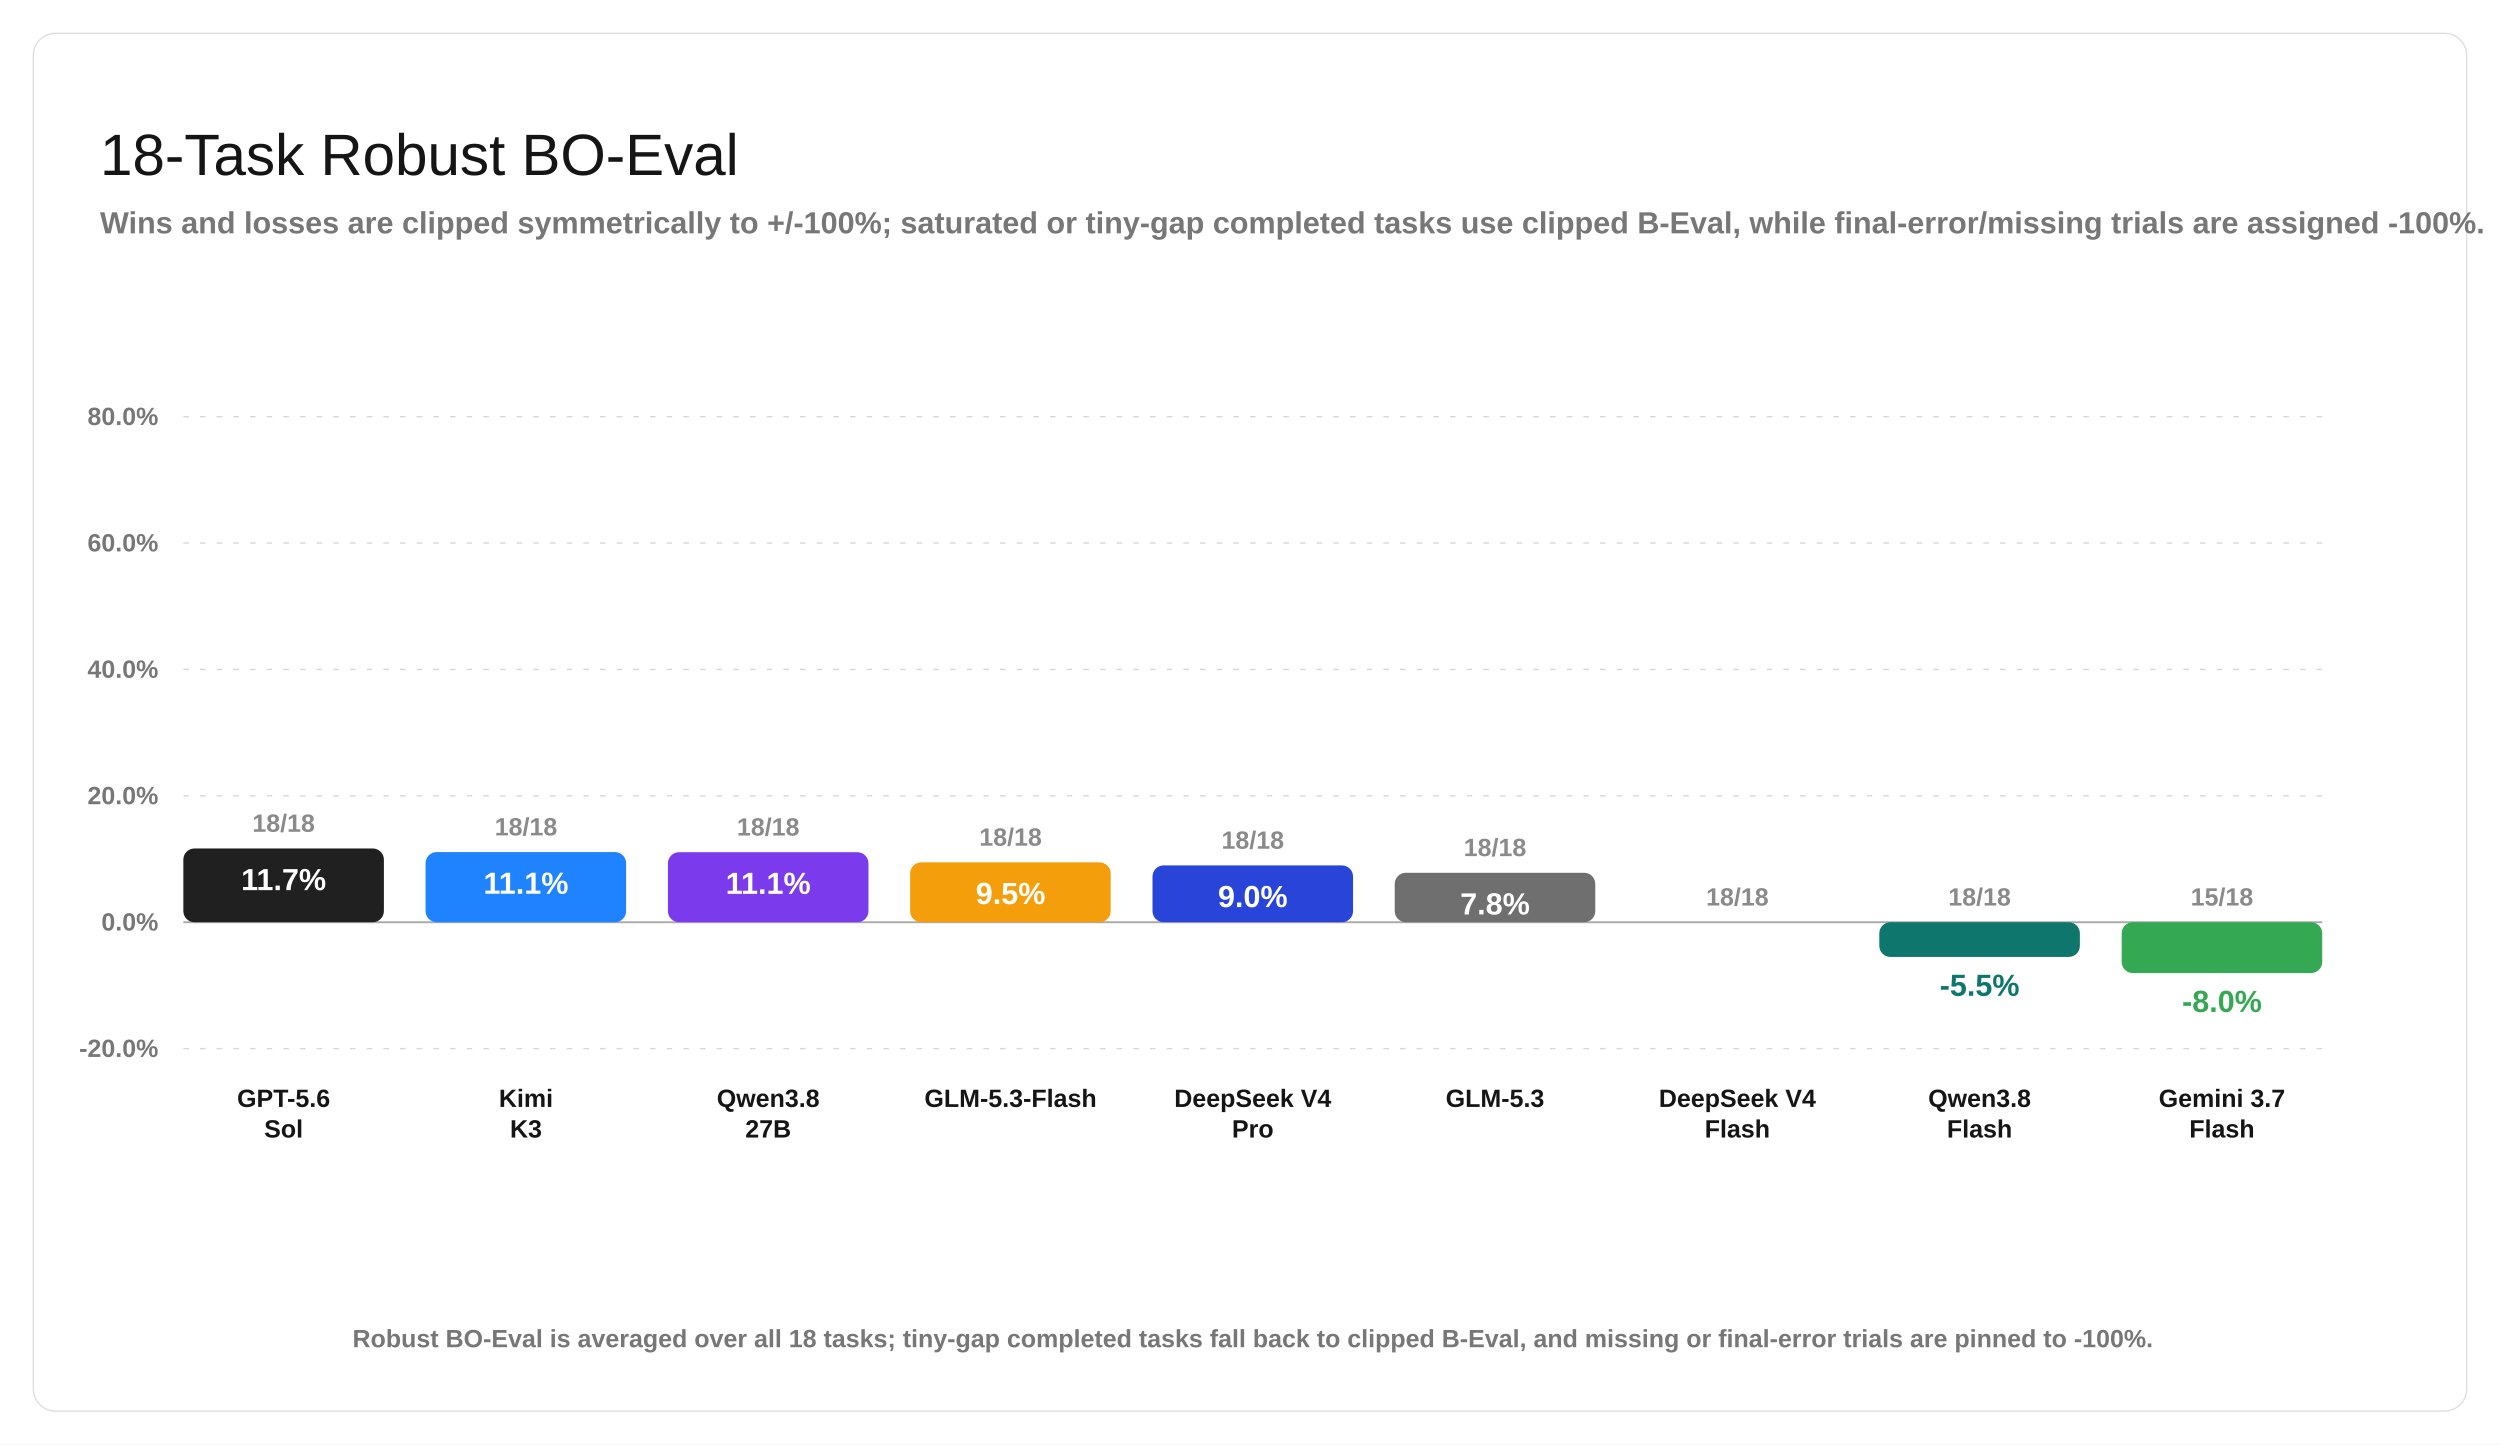
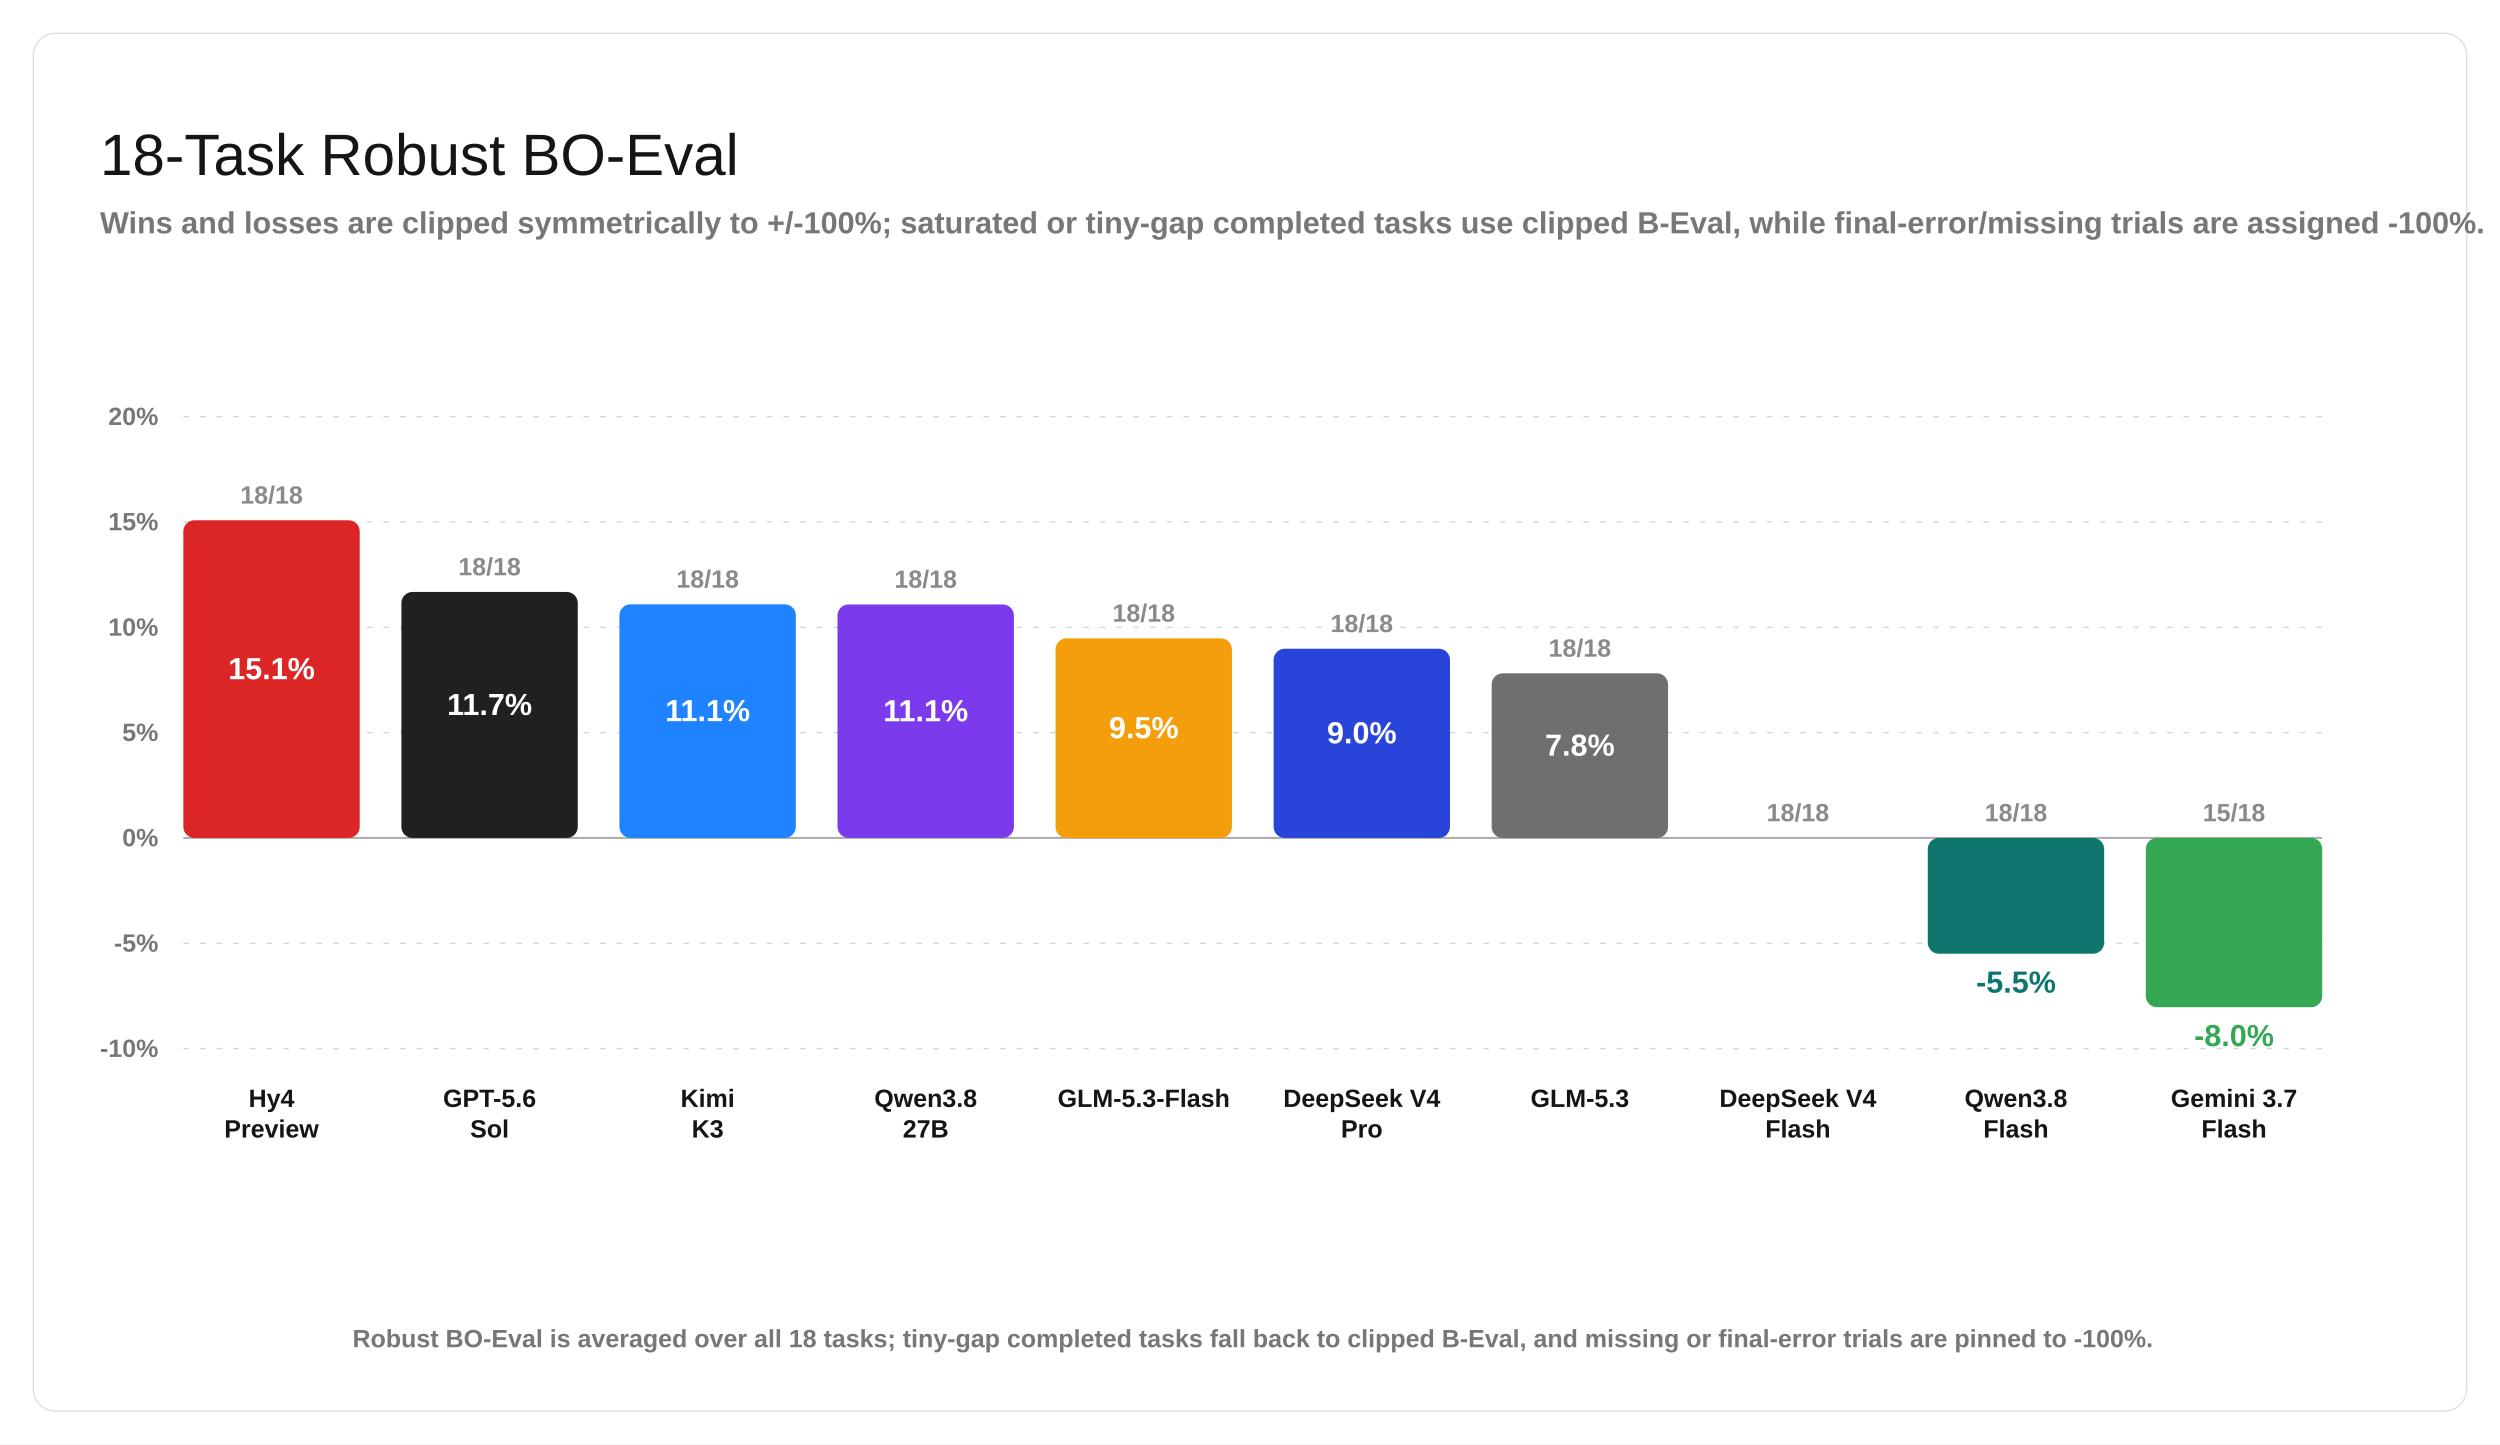
<svg xmlns="http://www.w3.org/2000/svg" width="1800" height="1040" viewBox="0 0 1800 1040" role="img">
  <style>
      .title { font-family: Georgia, Times, serif; font-size: 42px; font-weight: 500; fill: #050505; }
      .subtitle { font-family: Arial, Helvetica, sans-serif; font-size: 22px; fill: #777777; font-weight: 650; }
      .axis { font-family: Arial, Helvetica, sans-serif; font-size: 18px; fill: #777777; font-weight: 650; }
      .axis-title { font-family: Arial, Helvetica, sans-serif; font-size: 22px; fill: #111111; font-weight: 720; }
      .label { font-family: Arial, Helvetica, sans-serif; font-size: 19px; fill: #151515; font-weight: 700; }
      .small { font-family: Arial, Helvetica, sans-serif; font-size: 18px; fill: #777777; font-weight: 650; }
    </style>
  <rect width="1800" height="1040" fill="#ffffff" />
  <rect x="24.0" y="24.0" width="1752.0" height="992.0" fill="#ffffff" rx="16.0" stroke="#dedede" />
  <text x="72.0" y="126.0" text-anchor="start" font-family="Arial, Helvetica, sans-serif" font-size="42" font-weight="500" fill="#151515">18-Task Robust BO-Eval</text>
  <text x="72.0" y="168.0" text-anchor="start" font-family="Arial, Helvetica, sans-serif" font-size="22" font-weight="650" fill="#777777">Wins and losses are clipped symmetrically to +/-100%; saturated or tiny-gap completed tasks use clipped B-Eval, while final-error/missing trials are assigned -100%.</text>
  <line x1="132.0" y1="755.0" x2="1672.0" y2="755.0" stroke="#d7d7d7" stroke-width="1.0" stroke-dasharray="4 8" />
-   <text x="114.0" y="761.0" text-anchor="end" font-family="Arial, Helvetica, sans-serif" font-size="18" font-weight="600" fill="#777777">-20.0%</text>
-   <line x1="132.0" y1="664.0" x2="1672.0" y2="664.0" stroke="#aaaaaa" stroke-width="1.4" />
-   <text x="114.0" y="670.0" text-anchor="end" font-family="Arial, Helvetica, sans-serif" font-size="18" font-weight="600" fill="#777777">0.0%</text>
-   <line x1="132.0" y1="573.0" x2="1672.0" y2="573.0" stroke="#d7d7d7" stroke-width="1.0" stroke-dasharray="4 8" />
-   <text x="114.0" y="579.0" text-anchor="end" font-family="Arial, Helvetica, sans-serif" font-size="18" font-weight="600" fill="#777777">20.0%</text>
-   <line x1="132.0" y1="482.0" x2="1672.0" y2="482.0" stroke="#d7d7d7" stroke-width="1.0" stroke-dasharray="4 8" />
-   <text x="114.0" y="488.0" text-anchor="end" font-family="Arial, Helvetica, sans-serif" font-size="18" font-weight="600" fill="#777777">40.0%</text>
-   <line x1="132.0" y1="391.0" x2="1672.0" y2="391.0" stroke="#d7d7d7" stroke-width="1.0" stroke-dasharray="4 8" />
-   <text x="114.0" y="397.0" text-anchor="end" font-family="Arial, Helvetica, sans-serif" font-size="18" font-weight="600" fill="#777777">60.0%</text>
+   <text x="114.0" y="761.0" text-anchor="end" font-family="Arial, Helvetica, sans-serif" font-size="18" font-weight="600" fill="#777777">-10%</text>
+   <line x1="132.0" y1="679.2" x2="1672.0" y2="679.2" stroke="#d7d7d7" stroke-width="1.0" stroke-dasharray="4 8" />
+   <text x="114.0" y="685.2" text-anchor="end" font-family="Arial, Helvetica, sans-serif" font-size="18" font-weight="600" fill="#777777">-5%</text>
+   <line x1="132.0" y1="603.3" x2="1672.0" y2="603.3" stroke="#aaaaaa" stroke-width="1.4" />
+   <text x="114.0" y="609.3" text-anchor="end" font-family="Arial, Helvetica, sans-serif" font-size="18" font-weight="600" fill="#777777">0%</text>
+   <line x1="132.0" y1="527.5" x2="1672.0" y2="527.5" stroke="#d7d7d7" stroke-width="1.0" stroke-dasharray="4 8" />
+   <text x="114.0" y="533.5" text-anchor="end" font-family="Arial, Helvetica, sans-serif" font-size="18" font-weight="600" fill="#777777">5%</text>
+   <line x1="132.0" y1="451.7" x2="1672.0" y2="451.7" stroke="#d7d7d7" stroke-width="1.0" stroke-dasharray="4 8" />
+   <text x="114.0" y="457.7" text-anchor="end" font-family="Arial, Helvetica, sans-serif" font-size="18" font-weight="600" fill="#777777">10%</text>
+   <line x1="132.0" y1="375.8" x2="1672.0" y2="375.8" stroke="#d7d7d7" stroke-width="1.0" stroke-dasharray="4 8" />
+   <text x="114.0" y="381.8" text-anchor="end" font-family="Arial, Helvetica, sans-serif" font-size="18" font-weight="600" fill="#777777">15%</text>
  <line x1="132.0" y1="300.0" x2="1672.0" y2="300.0" stroke="#d7d7d7" stroke-width="1.0" stroke-dasharray="4 8" />
-   <text x="114.0" y="306.0" text-anchor="end" font-family="Arial, Helvetica, sans-serif" font-size="18" font-weight="600" fill="#777777">80.0%</text>
-   <rect x="132.0" y="610.9" width="144.4" height="53.1" fill="#202020" rx="8.0" />
-   <text x="204.2" y="640.9" text-anchor="middle" font-family="Arial, Helvetica, sans-serif" font-size="22" font-weight="800" fill="#ffffff">11.7%</text>
-   <text x="204.2" y="598.9" text-anchor="middle" font-family="Arial, Helvetica, sans-serif" font-size="18" font-weight="600" fill="#8a8a8a">18/18</text>
-   <text x="204.2" y="797.0" text-anchor="middle" font-family="Arial, Helvetica, sans-serif" font-size="18" font-weight="700" fill="#151515">GPT-5.6</text>
-   <text x="204.2" y="819.0" text-anchor="middle" font-family="Arial, Helvetica, sans-serif" font-size="18" font-weight="700" fill="#151515">Sol</text>
-   <rect x="306.4" y="613.5" width="144.4" height="50.5" fill="#1f83ff" rx="8.0" />
-   <text x="378.7" y="643.5" text-anchor="middle" font-family="Arial, Helvetica, sans-serif" font-size="22" font-weight="800" fill="#ffffff">11.1%</text>
-   <text x="378.7" y="601.5" text-anchor="middle" font-family="Arial, Helvetica, sans-serif" font-size="18" font-weight="600" fill="#8a8a8a">18/18</text>
-   <text x="378.7" y="797.0" text-anchor="middle" font-family="Arial, Helvetica, sans-serif" font-size="18" font-weight="700" fill="#151515">Kimi</text>
-   <text x="378.7" y="819.0" text-anchor="middle" font-family="Arial, Helvetica, sans-serif" font-size="18" font-weight="700" fill="#151515">K3</text>
-   <rect x="480.9" y="613.6" width="144.4" height="50.4" fill="#7c3aed" rx="8.0" />
-   <text x="553.1" y="643.6" text-anchor="middle" font-family="Arial, Helvetica, sans-serif" font-size="22" font-weight="800" fill="#ffffff">11.1%</text>
-   <text x="553.1" y="601.6" text-anchor="middle" font-family="Arial, Helvetica, sans-serif" font-size="18" font-weight="600" fill="#8a8a8a">18/18</text>
-   <text x="553.1" y="797.0" text-anchor="middle" font-family="Arial, Helvetica, sans-serif" font-size="18" font-weight="700" fill="#151515">Qwen3.8</text>
-   <text x="553.1" y="819.0" text-anchor="middle" font-family="Arial, Helvetica, sans-serif" font-size="18" font-weight="700" fill="#151515">27B</text>
-   <rect x="655.3" y="620.9" width="144.4" height="43.1" fill="#f59e0b" rx="8.0" />
-   <text x="727.6" y="650.9" text-anchor="middle" font-family="Arial, Helvetica, sans-serif" font-size="22" font-weight="800" fill="#ffffff">9.5%</text>
-   <text x="727.6" y="608.9" text-anchor="middle" font-family="Arial, Helvetica, sans-serif" font-size="18" font-weight="600" fill="#8a8a8a">18/18</text>
-   <text x="727.6" y="797.0" text-anchor="middle" font-family="Arial, Helvetica, sans-serif" font-size="18" font-weight="700" fill="#151515">GLM-5.3-Flash</text>
-   <rect x="829.8" y="623.1" width="144.4" height="40.9" fill="#2945d9" rx="8.0" />
-   <text x="902.0" y="653.1" text-anchor="middle" font-family="Arial, Helvetica, sans-serif" font-size="22" font-weight="800" fill="#ffffff">9.0%</text>
-   <text x="902.0" y="611.1" text-anchor="middle" font-family="Arial, Helvetica, sans-serif" font-size="18" font-weight="600" fill="#8a8a8a">18/18</text>
-   <text x="902.0" y="797.0" text-anchor="middle" font-family="Arial, Helvetica, sans-serif" font-size="18" font-weight="700" fill="#151515">DeepSeek V4</text>
-   <text x="902.0" y="819.0" text-anchor="middle" font-family="Arial, Helvetica, sans-serif" font-size="18" font-weight="700" fill="#151515">Pro</text>
-   <rect x="1004.2" y="628.4" width="144.4" height="35.6" fill="#6f6f6f" rx="8.0" />
-   <text x="1076.4" y="658.4" text-anchor="middle" font-family="Arial, Helvetica, sans-serif" font-size="22" font-weight="800" fill="#ffffff">7.8%</text>
-   <text x="1076.4" y="616.4" text-anchor="middle" font-family="Arial, Helvetica, sans-serif" font-size="18" font-weight="600" fill="#8a8a8a">18/18</text>
-   <text x="1076.4" y="797.0" text-anchor="middle" font-family="Arial, Helvetica, sans-serif" font-size="18" font-weight="700" fill="#151515">GLM-5.3</text>
-   <rect x="1178.7" y="664.0" width="144.4" height="0.0" fill="#2f80ed" rx="8.0" />
-   <text x="1250.9" y="694.0" text-anchor="middle" font-family="Arial, Helvetica, sans-serif" font-size="22" font-weight="800" fill="#ffffff">0.0%</text>
-   <text x="1250.9" y="652.0" text-anchor="middle" font-family="Arial, Helvetica, sans-serif" font-size="18" font-weight="600" fill="#8a8a8a">18/18</text>
-   <text x="1250.9" y="797.0" text-anchor="middle" font-family="Arial, Helvetica, sans-serif" font-size="18" font-weight="700" fill="#151515">DeepSeek V4</text>
-   <text x="1250.9" y="819.0" text-anchor="middle" font-family="Arial, Helvetica, sans-serif" font-size="18" font-weight="700" fill="#151515">Flash</text>
-   <rect x="1353.1" y="664.0" width="144.4" height="25.0" fill="#0f766e" rx="8.0" />
-   <text x="1425.3" y="717.0" text-anchor="middle" font-family="Arial, Helvetica, sans-serif" font-size="22" font-weight="800" fill="#0f766e">-5.5%</text>
-   <text x="1425.3" y="652.0" text-anchor="middle" font-family="Arial, Helvetica, sans-serif" font-size="18" font-weight="600" fill="#8a8a8a">18/18</text>
-   <text x="1425.3" y="797.0" text-anchor="middle" font-family="Arial, Helvetica, sans-serif" font-size="18" font-weight="700" fill="#151515">Qwen3.8</text>
-   <text x="1425.3" y="819.0" text-anchor="middle" font-family="Arial, Helvetica, sans-serif" font-size="18" font-weight="700" fill="#151515">Flash</text>
-   <rect x="1527.6" y="664.0" width="144.4" height="36.6" fill="#34a853" rx="8.0" />
-   <text x="1599.8" y="728.6" text-anchor="middle" font-family="Arial, Helvetica, sans-serif" font-size="22" font-weight="800" fill="#34a853">-8.0%</text>
-   <text x="1599.8" y="652.0" text-anchor="middle" font-family="Arial, Helvetica, sans-serif" font-size="18" font-weight="600" fill="#8a8a8a">15/18</text>
-   <text x="1599.8" y="797.0" text-anchor="middle" font-family="Arial, Helvetica, sans-serif" font-size="18" font-weight="700" fill="#151515">Gemini 3.7</text>
-   <text x="1599.8" y="819.0" text-anchor="middle" font-family="Arial, Helvetica, sans-serif" font-size="18" font-weight="700" fill="#151515">Flash</text>
+   <text x="114.0" y="306.0" text-anchor="end" font-family="Arial, Helvetica, sans-serif" font-size="18" font-weight="600" fill="#777777">20%</text>
+   <rect x="132.0" y="374.6" width="127.0" height="228.7" fill="#dc2626" rx="8.0" />
+   <text x="195.5" y="489.0" text-anchor="middle" font-family="Arial, Helvetica, sans-serif" font-size="22" font-weight="800" fill="#ffffff">15.1%</text>
+   <text x="195.5" y="362.6" text-anchor="middle" font-family="Arial, Helvetica, sans-serif" font-size="18" font-weight="600" fill="#8a8a8a">18/18</text>
+   <text x="195.5" y="797.0" text-anchor="middle" font-family="Arial, Helvetica, sans-serif" font-size="18" font-weight="700" fill="#151515">Hy4</text>
+   <text x="195.5" y="819.0" text-anchor="middle" font-family="Arial, Helvetica, sans-serif" font-size="18" font-weight="700" fill="#151515">Preview</text>
+   <rect x="289.0" y="426.2" width="127.0" height="177.1" fill="#202020" rx="8.0" />
+   <text x="352.5" y="514.8" text-anchor="middle" font-family="Arial, Helvetica, sans-serif" font-size="22" font-weight="800" fill="#ffffff">11.7%</text>
+   <text x="352.5" y="414.2" text-anchor="middle" font-family="Arial, Helvetica, sans-serif" font-size="18" font-weight="600" fill="#8a8a8a">18/18</text>
+   <text x="352.5" y="797.0" text-anchor="middle" font-family="Arial, Helvetica, sans-serif" font-size="18" font-weight="700" fill="#151515">GPT-5.6</text>
+   <text x="352.5" y="819.0" text-anchor="middle" font-family="Arial, Helvetica, sans-serif" font-size="18" font-weight="700" fill="#151515">Sol</text>
+   <rect x="446.0" y="435.1" width="127.0" height="168.2" fill="#1f83ff" rx="8.0" />
+   <text x="509.5" y="519.2" text-anchor="middle" font-family="Arial, Helvetica, sans-serif" font-size="22" font-weight="800" fill="#ffffff">11.1%</text>
+   <text x="509.5" y="423.1" text-anchor="middle" font-family="Arial, Helvetica, sans-serif" font-size="18" font-weight="600" fill="#8a8a8a">18/18</text>
+   <text x="509.5" y="797.0" text-anchor="middle" font-family="Arial, Helvetica, sans-serif" font-size="18" font-weight="700" fill="#151515">Kimi</text>
+   <text x="509.5" y="819.0" text-anchor="middle" font-family="Arial, Helvetica, sans-serif" font-size="18" font-weight="700" fill="#151515">K3</text>
+   <rect x="603.0" y="435.2" width="127.0" height="168.1" fill="#7c3aed" rx="8.0" />
+   <text x="666.5" y="519.3" text-anchor="middle" font-family="Arial, Helvetica, sans-serif" font-size="22" font-weight="800" fill="#ffffff">11.1%</text>
+   <text x="666.5" y="423.2" text-anchor="middle" font-family="Arial, Helvetica, sans-serif" font-size="18" font-weight="600" fill="#8a8a8a">18/18</text>
+   <text x="666.5" y="797.0" text-anchor="middle" font-family="Arial, Helvetica, sans-serif" font-size="18" font-weight="700" fill="#151515">Qwen3.8</text>
+   <text x="666.5" y="819.0" text-anchor="middle" font-family="Arial, Helvetica, sans-serif" font-size="18" font-weight="700" fill="#151515">27B</text>
+   <rect x="760.0" y="459.6" width="127.0" height="143.8" fill="#f59e0b" rx="8.0" />
+   <text x="823.5" y="531.5" text-anchor="middle" font-family="Arial, Helvetica, sans-serif" font-size="22" font-weight="800" fill="#ffffff">9.5%</text>
+   <text x="823.5" y="447.6" text-anchor="middle" font-family="Arial, Helvetica, sans-serif" font-size="18" font-weight="600" fill="#8a8a8a">18/18</text>
+   <text x="823.5" y="797.0" text-anchor="middle" font-family="Arial, Helvetica, sans-serif" font-size="18" font-weight="700" fill="#151515">GLM-5.3-Flash</text>
+   <rect x="917.0" y="467.1" width="127.0" height="136.2" fill="#2945d9" rx="8.0" />
+   <text x="980.5" y="535.2" text-anchor="middle" font-family="Arial, Helvetica, sans-serif" font-size="22" font-weight="800" fill="#ffffff">9.0%</text>
+   <text x="980.5" y="455.1" text-anchor="middle" font-family="Arial, Helvetica, sans-serif" font-size="18" font-weight="600" fill="#8a8a8a">18/18</text>
+   <text x="980.5" y="797.0" text-anchor="middle" font-family="Arial, Helvetica, sans-serif" font-size="18" font-weight="700" fill="#151515">DeepSeek V4</text>
+   <text x="980.5" y="819.0" text-anchor="middle" font-family="Arial, Helvetica, sans-serif" font-size="18" font-weight="700" fill="#151515">Pro</text>
+   <rect x="1074.0" y="484.8" width="127.0" height="118.6" fill="#6f6f6f" rx="8.0" />
+   <text x="1137.5" y="544.1" text-anchor="middle" font-family="Arial, Helvetica, sans-serif" font-size="22" font-weight="800" fill="#ffffff">7.8%</text>
+   <text x="1137.5" y="472.8" text-anchor="middle" font-family="Arial, Helvetica, sans-serif" font-size="18" font-weight="600" fill="#8a8a8a">18/18</text>
+   <text x="1137.5" y="797.0" text-anchor="middle" font-family="Arial, Helvetica, sans-serif" font-size="18" font-weight="700" fill="#151515">GLM-5.3</text>
+   <rect x="1231.0" y="603.3" width="127.0" height="0.0" fill="#2f80ed" rx="8.0" />
+   <text x="1294.5" y="633.3" text-anchor="middle" font-family="Arial, Helvetica, sans-serif" font-size="22" font-weight="800" fill="#ffffff">0.0%</text>
+   <text x="1294.5" y="591.3" text-anchor="middle" font-family="Arial, Helvetica, sans-serif" font-size="18" font-weight="600" fill="#8a8a8a">18/18</text>
+   <text x="1294.5" y="797.0" text-anchor="middle" font-family="Arial, Helvetica, sans-serif" font-size="18" font-weight="700" fill="#151515">DeepSeek V4</text>
+   <text x="1294.5" y="819.0" text-anchor="middle" font-family="Arial, Helvetica, sans-serif" font-size="18" font-weight="700" fill="#151515">Flash</text>
+   <rect x="1388.0" y="603.3" width="127.0" height="83.4" fill="#0f766e" rx="8.0" />
+   <text x="1451.5" y="714.7" text-anchor="middle" font-family="Arial, Helvetica, sans-serif" font-size="22" font-weight="800" fill="#0f766e">-5.5%</text>
+   <text x="1451.5" y="591.3" text-anchor="middle" font-family="Arial, Helvetica, sans-serif" font-size="18" font-weight="600" fill="#8a8a8a">18/18</text>
+   <text x="1451.5" y="797.0" text-anchor="middle" font-family="Arial, Helvetica, sans-serif" font-size="18" font-weight="700" fill="#151515">Qwen3.8</text>
+   <text x="1451.5" y="819.0" text-anchor="middle" font-family="Arial, Helvetica, sans-serif" font-size="18" font-weight="700" fill="#151515">Flash</text>
+   <rect x="1545.0" y="603.3" width="127.0" height="121.9" fill="#34a853" rx="8.0" />
+   <text x="1608.5" y="753.2" text-anchor="middle" font-family="Arial, Helvetica, sans-serif" font-size="22" font-weight="800" fill="#34a853">-8.0%</text>
+   <text x="1608.5" y="591.3" text-anchor="middle" font-family="Arial, Helvetica, sans-serif" font-size="18" font-weight="600" fill="#8a8a8a">15/18</text>
+   <text x="1608.5" y="797.0" text-anchor="middle" font-family="Arial, Helvetica, sans-serif" font-size="18" font-weight="700" fill="#151515">Gemini 3.7</text>
+   <text x="1608.5" y="819.0" text-anchor="middle" font-family="Arial, Helvetica, sans-serif" font-size="18" font-weight="700" fill="#151515">Flash</text>
  <text x="902.0" y="970.0" text-anchor="middle" font-family="Arial, Helvetica, sans-serif" font-size="18" font-weight="600" fill="#777777">Robust BO-Eval is averaged over all 18 tasks; tiny-gap completed tasks fall back to clipped B-Eval, and missing or final-error trials are pinned to -100%.</text>
</svg>
